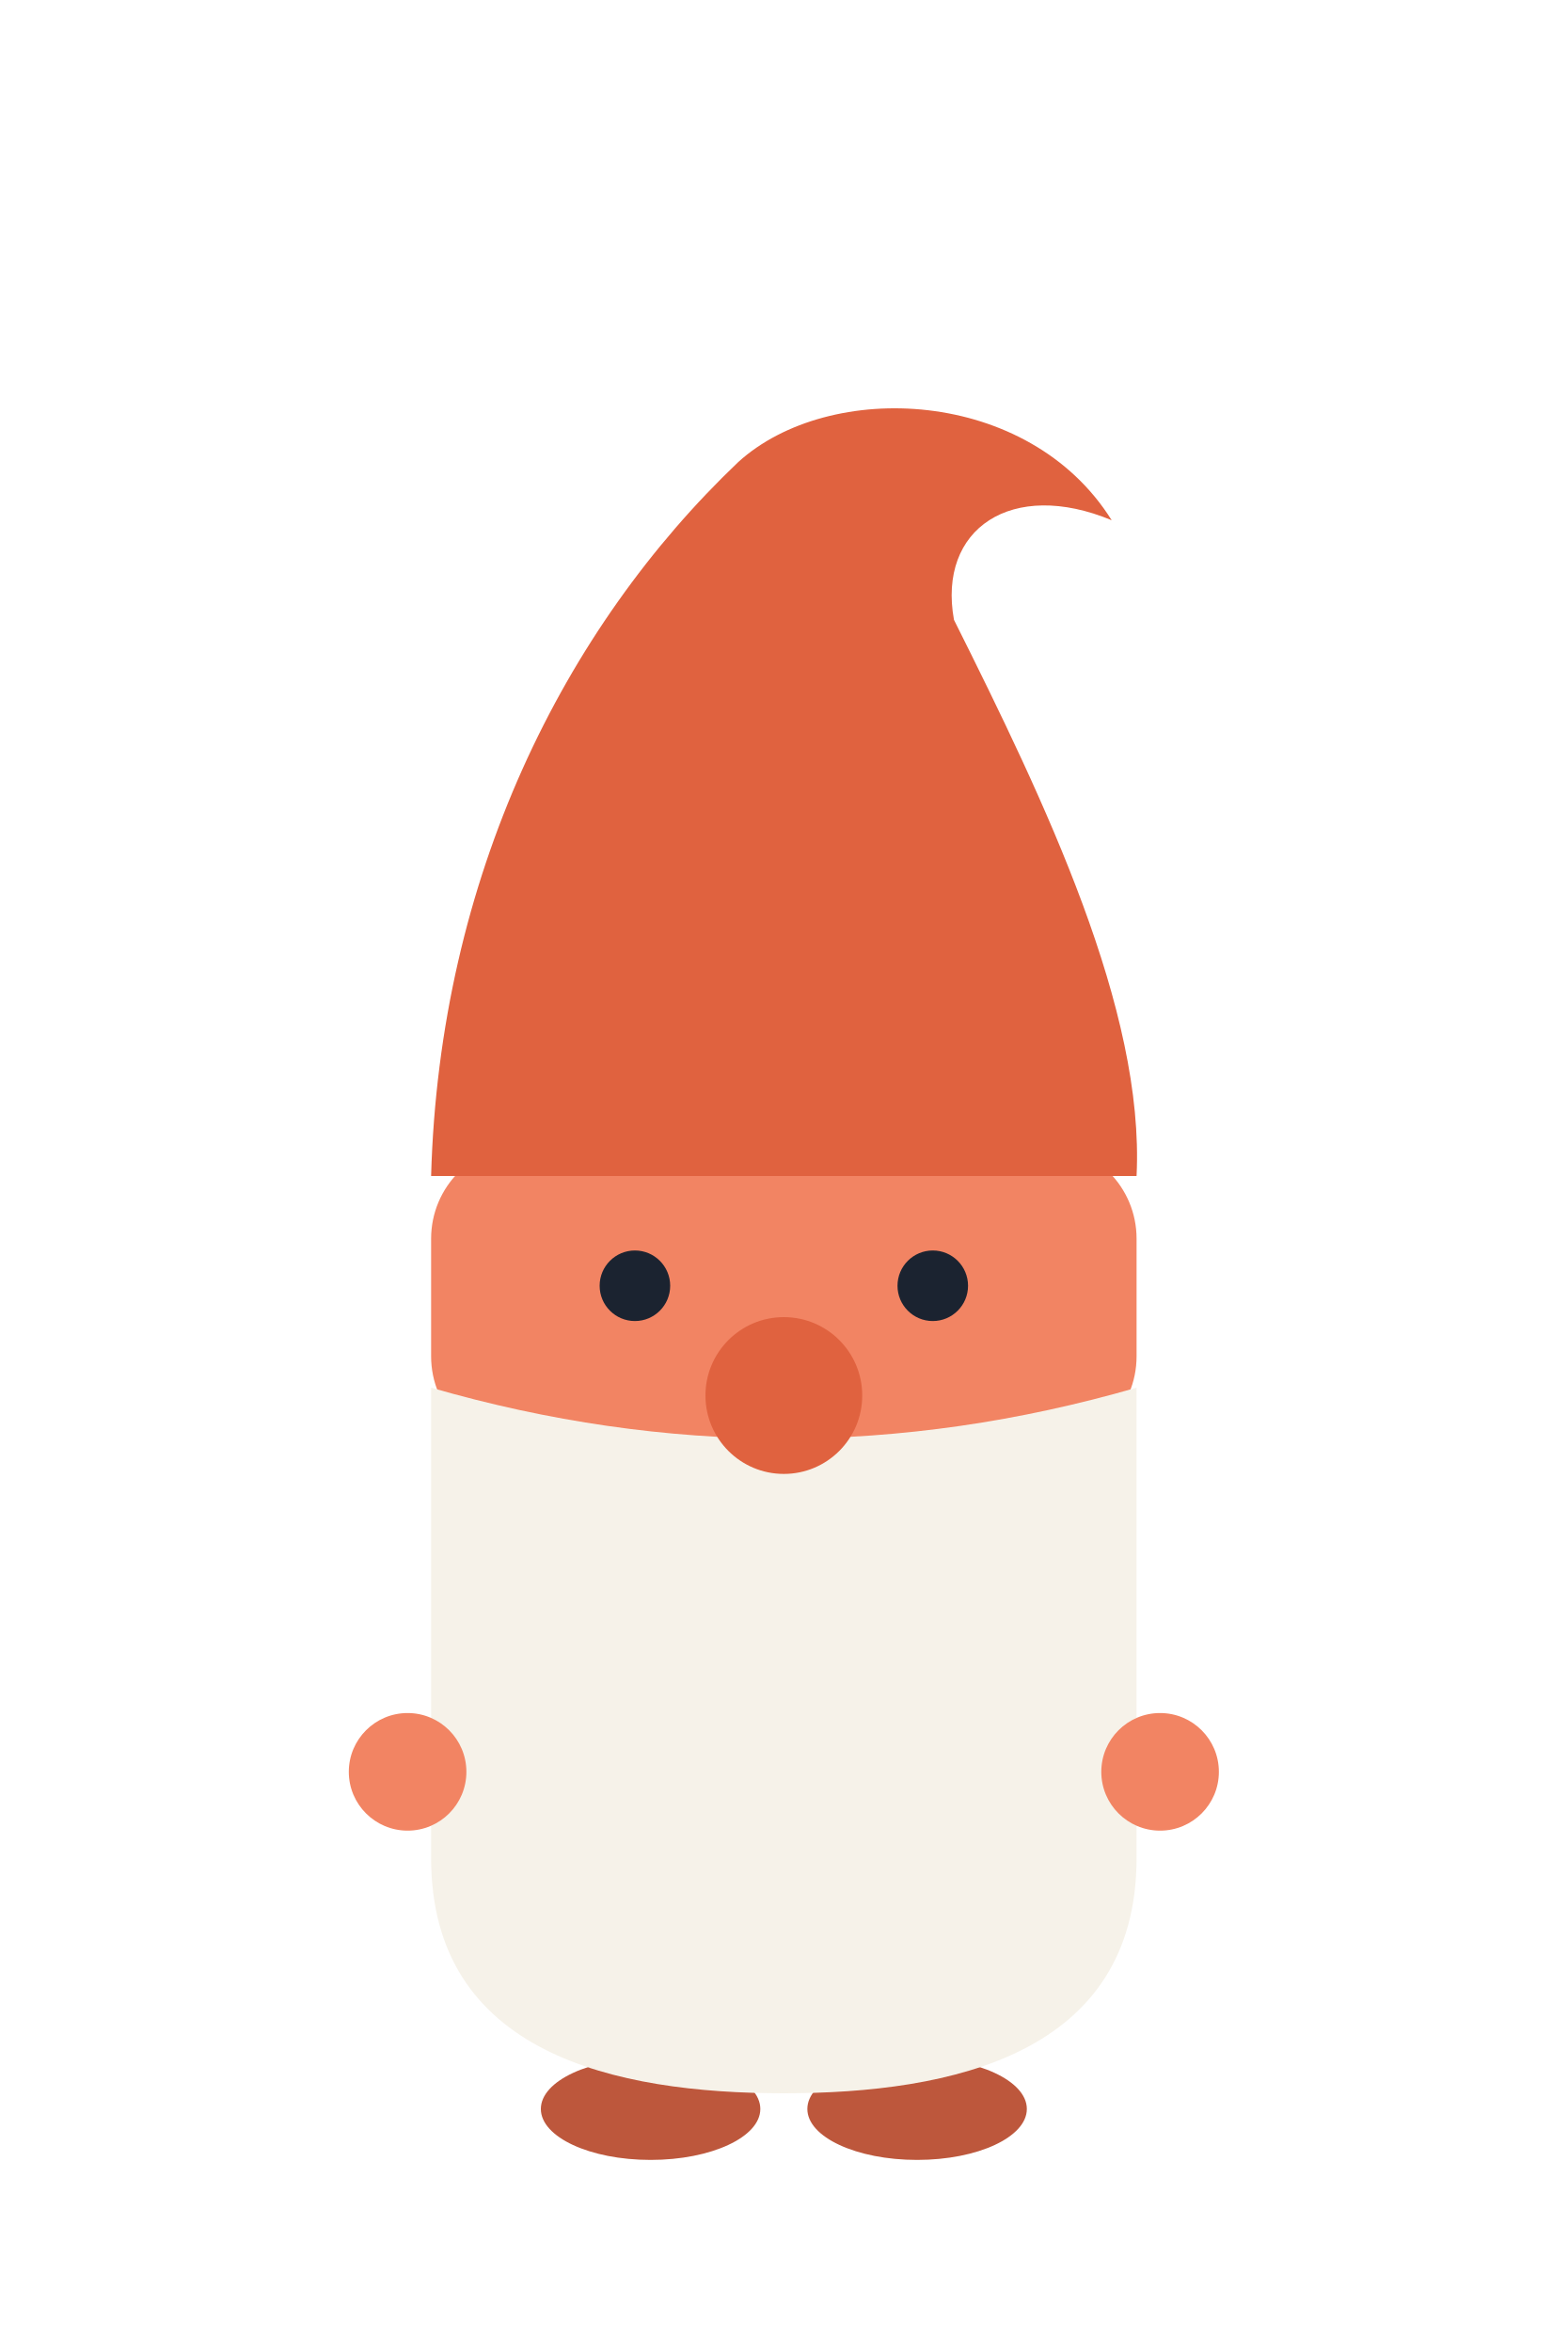
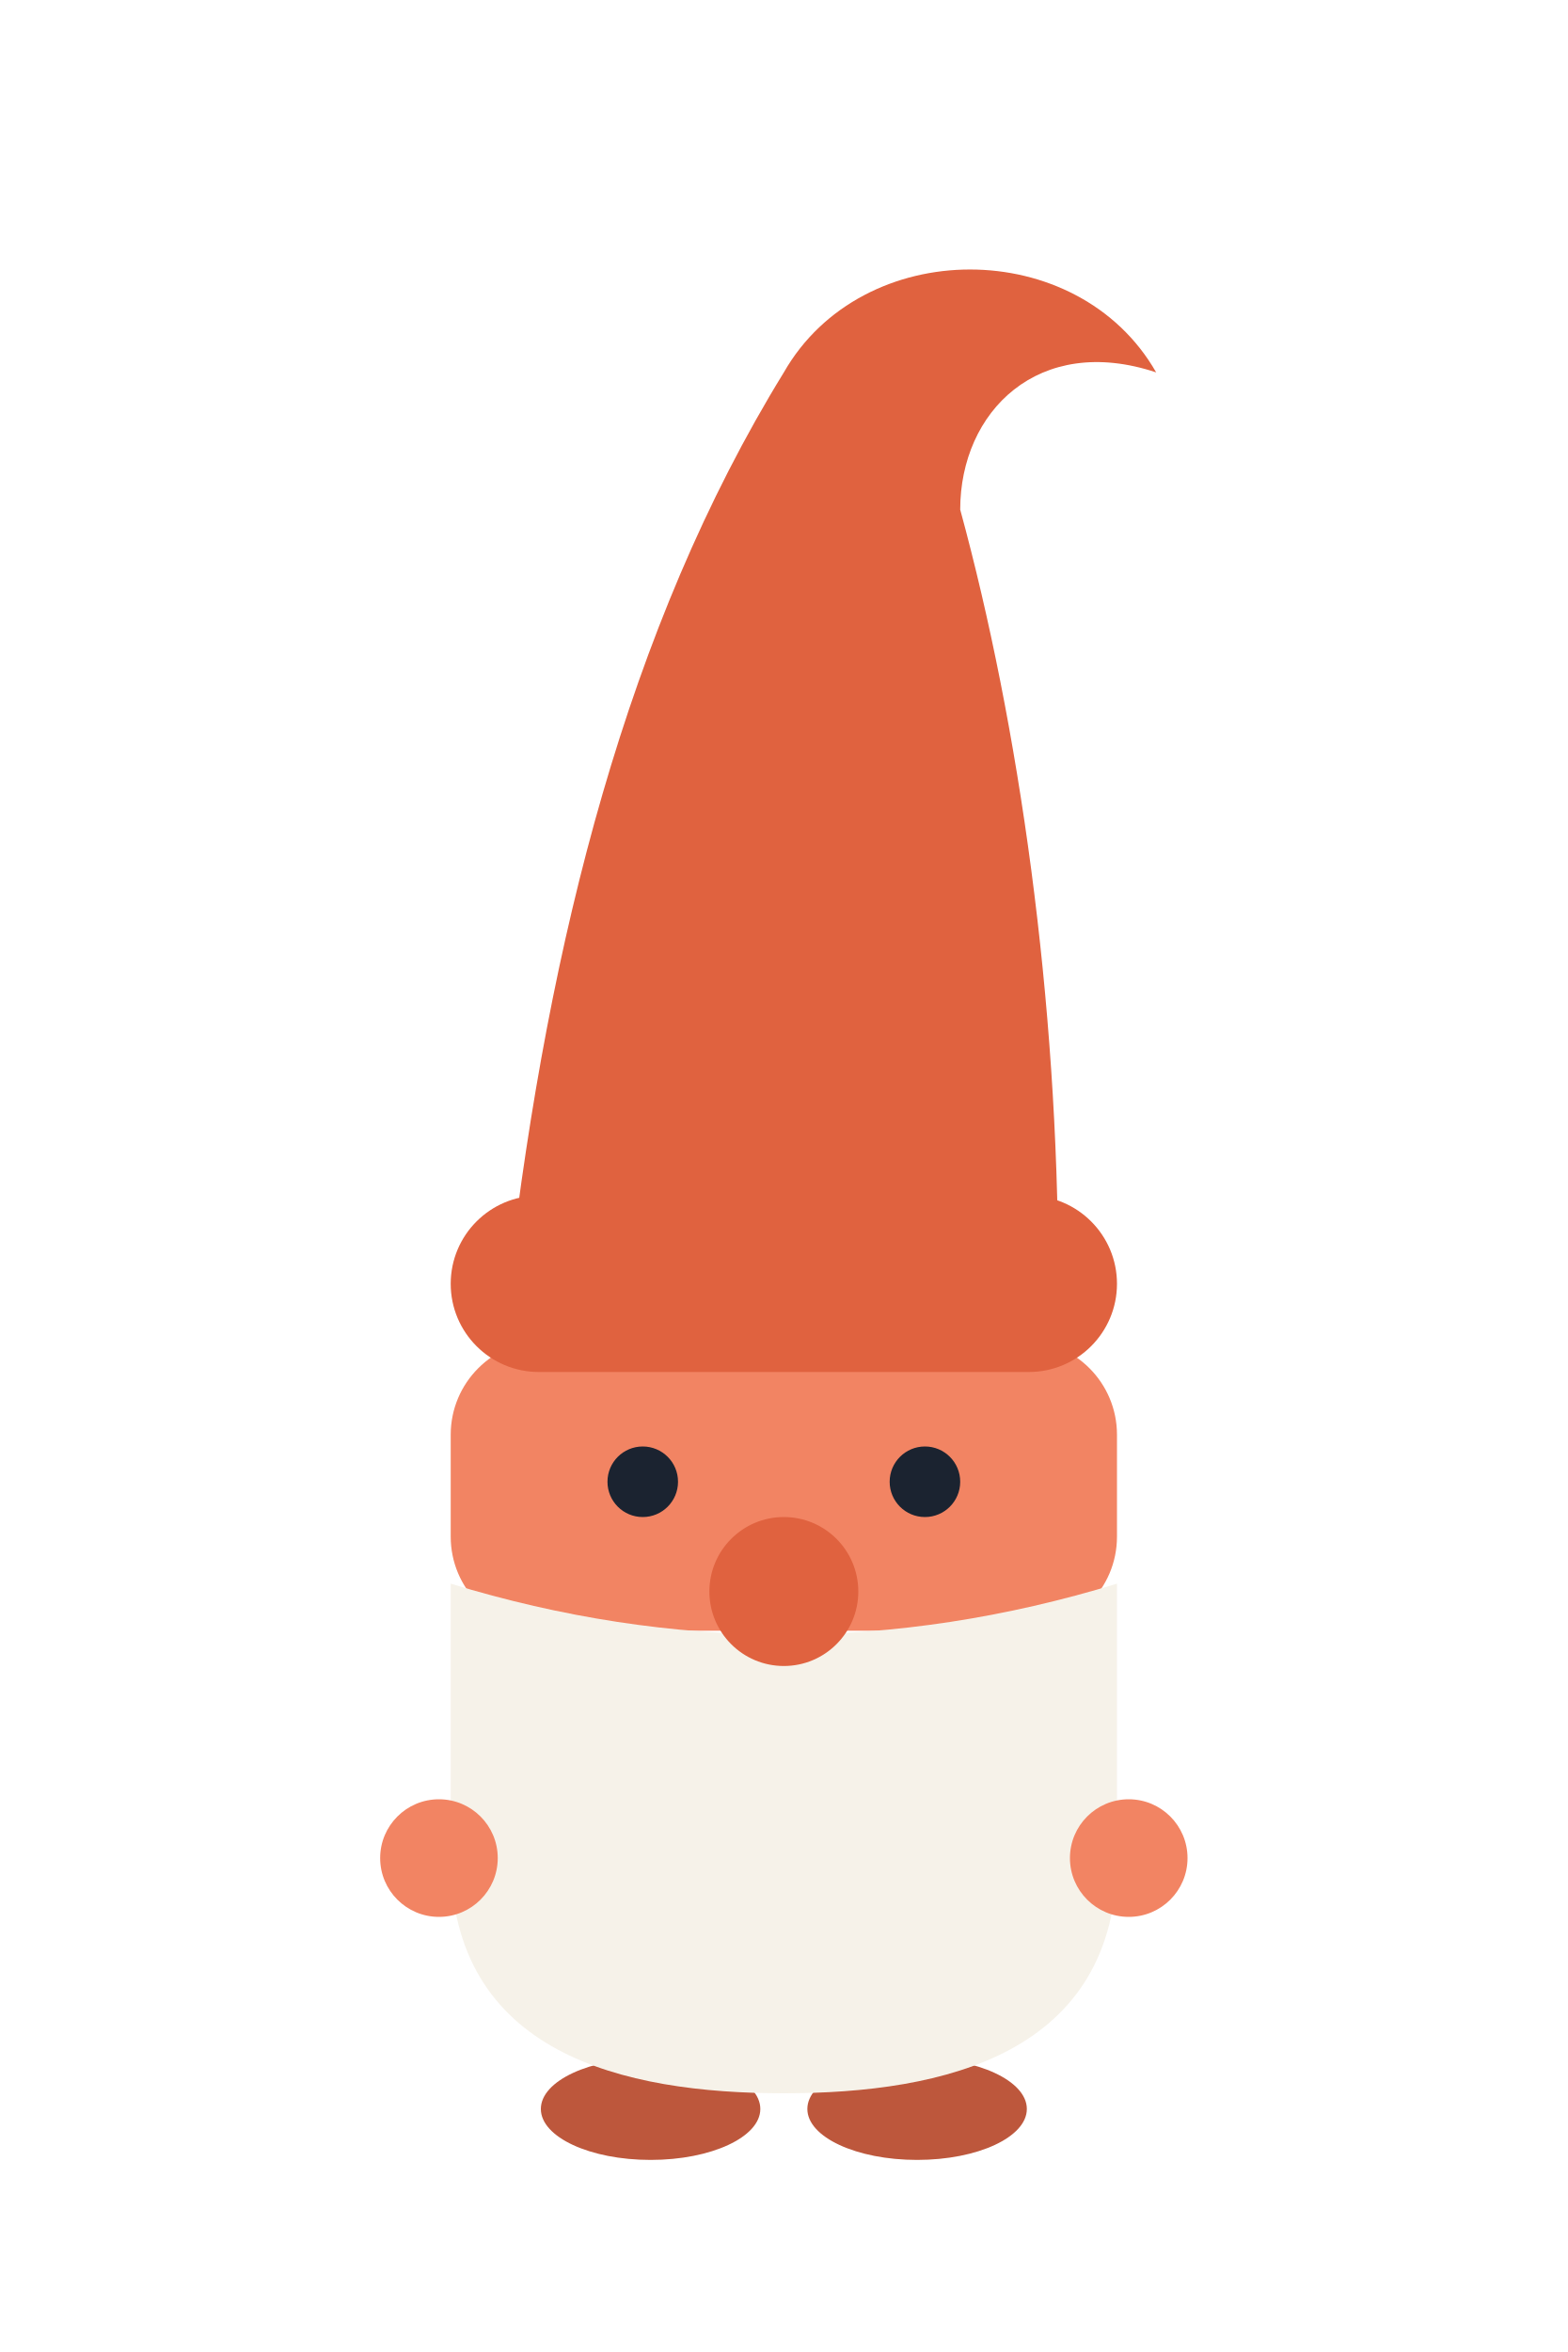
<svg xmlns="http://www.w3.org/2000/svg" viewBox="0 0 400 600" width="400" height="600" role="img" aria-label="nisse gnome, standing">
  <ellipse cx="166" cy="538" rx="28" ry="13" fill="#bd573c" />
  <ellipse cx="234" cy="538" rx="28" ry="13" fill="#bd573c" />
-   <rect id="face" x="110.0" y="292" width="180" height="78" rx="24" fill="#f28463" />
-   <path d="M110.0 354 Q200 380 290.0 354 L290.0 474 C290.0 524 243 534 200 534 C157 534 110.0 524 110.0 474 Z" fill="#f6f2e9" />
-   <circle id="nose" cx="200" cy="356" r="20" fill="#e0623f" />
-   <circle id="eye" cx="162" cy="328" r="9" fill="#1b2330" />
-   <circle id="eye" cx="238" cy="328" r="9" fill="#1b2330" />
-   <path d="M0 0 C2 -72 32 -132 74 -172 C96 -192 144 -190 164 -158 C140 -168 122 -156 126 -134 C148 -90 172 -40 170 0 Z" fill="#e0623f" transform="translate(110.0 300) scale(1.0588)" />
-   <circle cx="104.0" cy="452.0" r="15" fill="#f28463" />
-   <circle cx="296.0" cy="452.0" r="15" fill="#f28463" />
+   <rect id="face" x="115.0" y="342" width="170" height="74" rx="24" fill="#f28463" />
+   <path d="M115.0 404 Q200 430 285.0 404 L285.0 474 C285.0 524 241 534 200 534 C159 534 115.0 524 115.0 474 Z" fill="#f6f2e9" />
+   <circle id="nose" cx="200" cy="406" r="19" fill="#e0623f" />
+   <circle id="eye" cx="164" cy="378" r="9" fill="#1b2330" />
+   <circle id="eye" cx="236" cy="378" r="9" fill="#1b2330" />
+   <g id="cap" transform="translate(200 350) scale(2.5)" fill="#e0623f">
+     <path d="M-28 -10 C-24 -44 -16 -76 0 -102 C8 -116 30 -116 38 -102 C26 -106 18 -98 18 -88 C24 -66 28 -38 28 -10 Z" />
+     <rect x="-34" y="-18" width="68" height="18" rx="9" />
+   </g>
+   <circle id="hand" cx="112.0" cy="474.0" r="15" fill="#f28463" />
+   <circle id="hand" cx="288.0" cy="474.0" r="15" fill="#f28463" />
</svg>
